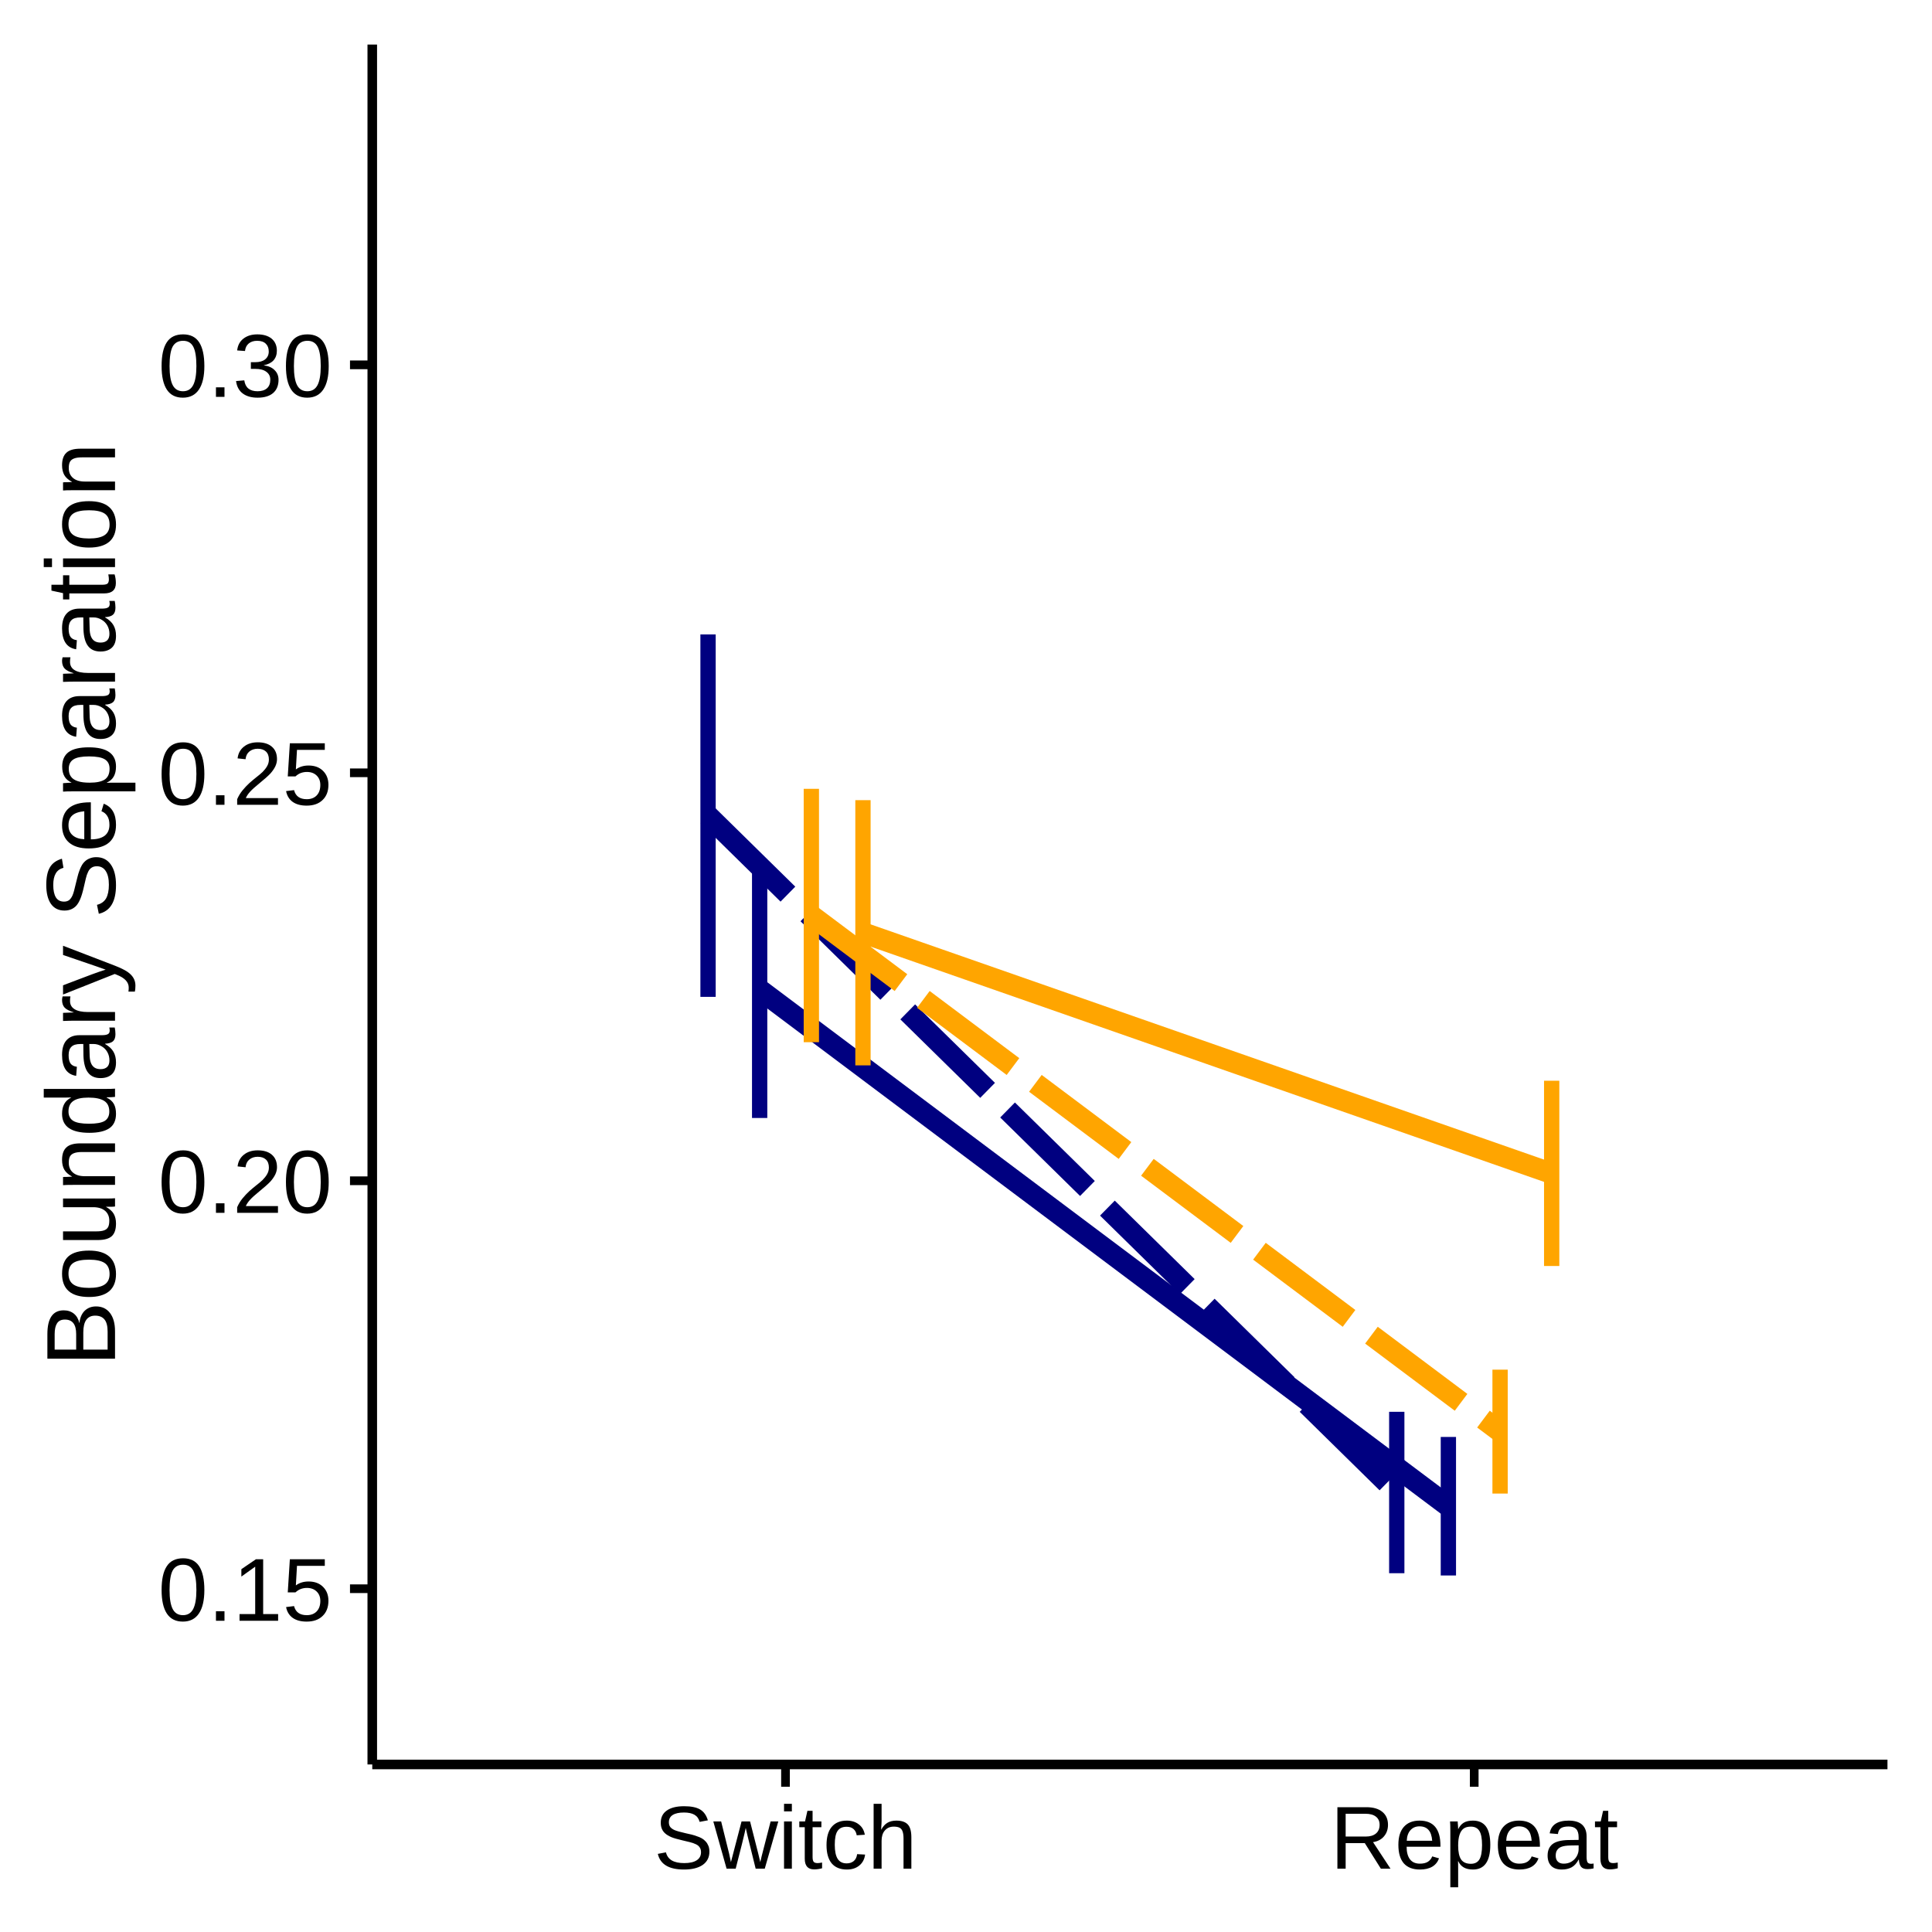
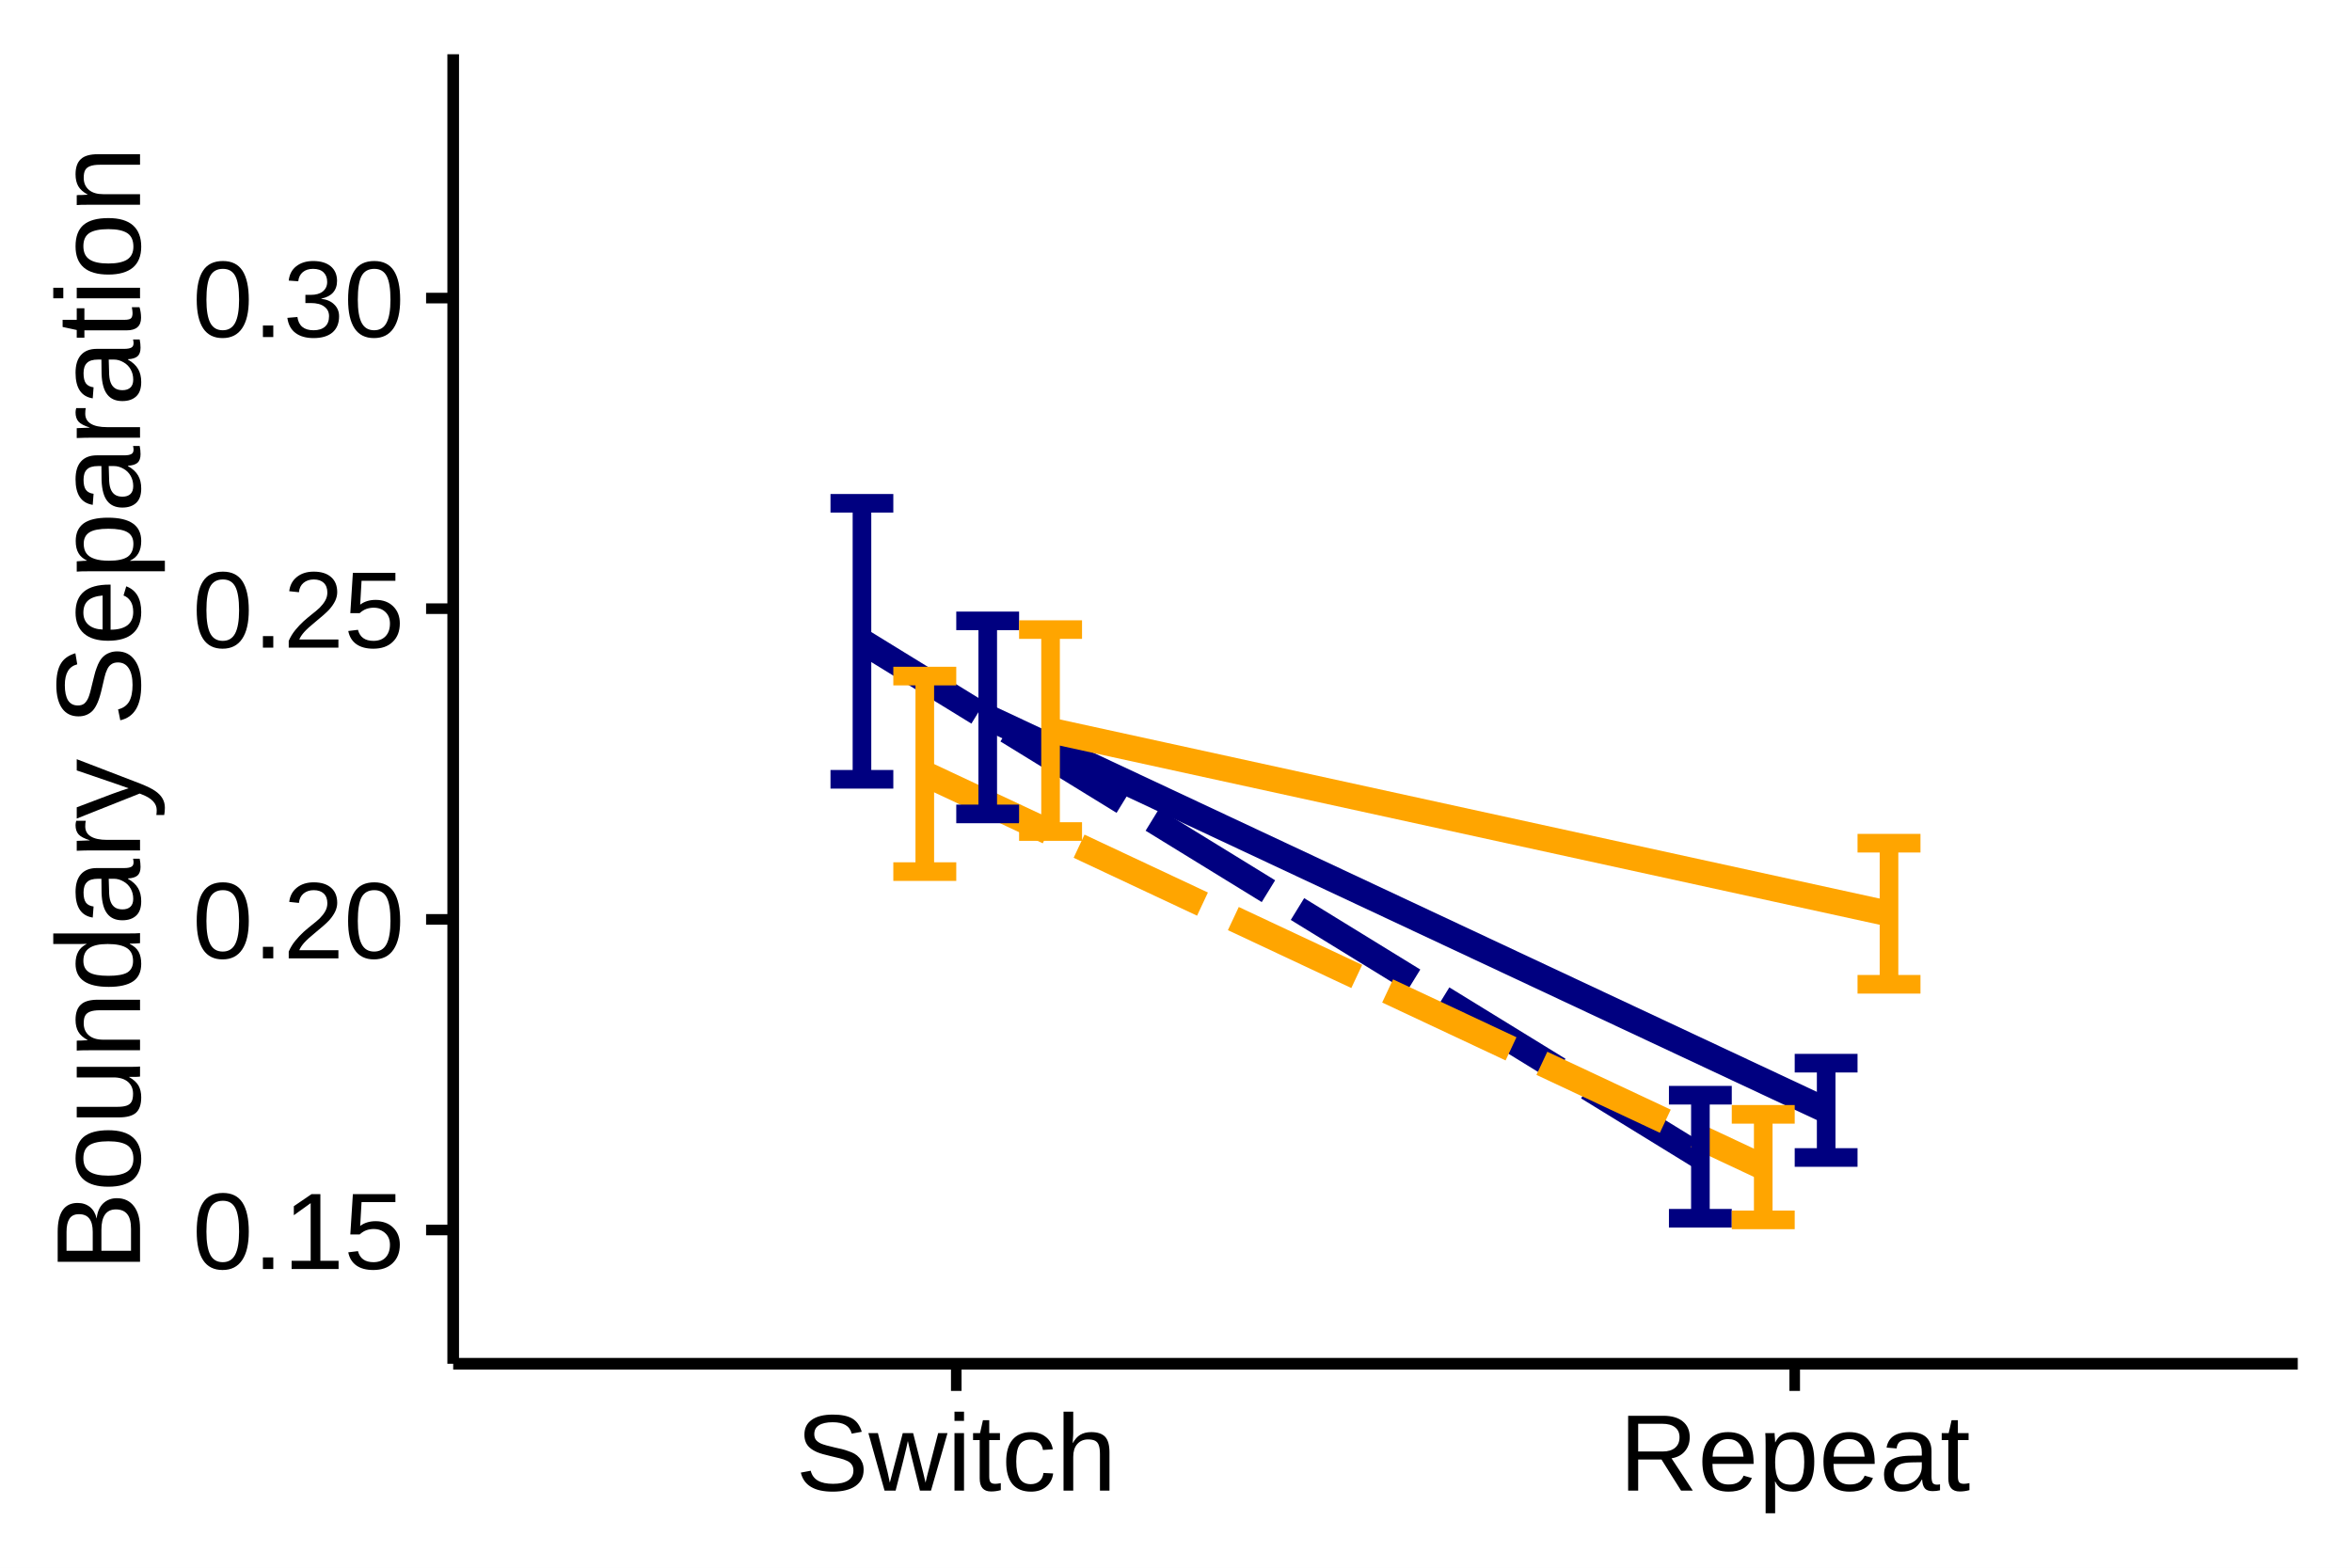
- <svg xmlns="http://www.w3.org/2000/svg" width="216.00pt" height="216.00pt" viewBox="0 0 216.00 216.00">
+ <svg xmlns="http://www.w3.org/2000/svg" width="216.00pt" height="144.00pt" viewBox="0 0 216.00 144.00">
  <g class="svglite">
    <defs>
      <style type="text/css">
    .svglite line, .svglite polyline, .svglite polygon, .svglite path, .svglite rect, .svglite circle {
      fill: none;
      stroke: #000000;
      stroke-linecap: round;
      stroke-linejoin: round;
      stroke-miterlimit: 10.00;
    }
    .svglite text {
      white-space: pre;
    }
    .svglite g.glyphgroup path {
      fill: inherit;
      stroke: none;
    }
  </style>
    </defs>
    <rect width="100%" height="100%" style="stroke: none; fill: #FFFFFF;" />
    <defs>
-       <clipPath id="cpMC4wMHwyMTYuMDB8MC4wMHwyMTYuMDA=">
-         <rect x="0.00" y="0.00" width="216.00" height="216.00" />
+       <clipPath id="cpMC4wMHwyMTYuMDB8MC4wMHwxNDQuMDA=">
+         <rect x="0.00" y="0.00" width="216.00" height="144.00" />
      </clipPath>
    </defs>
-     <g clip-path="url(#cpMC4wMHwyMTYuMDB8MC4wMHwyMTYuMDA=)">
-       <rect x="-0" y="0.00" width="216.00" height="216.00" style="stroke-width: 0.97; stroke: #FFFFFF; fill: #FFFFFF;" />
+     <g clip-path="url(#cpMC4wMHwyMTYuMDB8MC4wMHwxNDQuMDA=)">
+       <rect x="-0" y="0.00" width="216.00" height="144.00" style="stroke-width: 0.97; stroke: #FFFFFF; fill: #FFFFFF;" />
    </g>
    <defs>
-       <clipPath id="cpNDEuNjJ8MjExLjAyfDQuOTh8MTk3LjI3">
-         <rect x="41.62" y="4.98" width="169.40" height="192.29" />
+       <clipPath id="cpNDEuNjJ8MjExLjAyfDQuOTh8MTI1LjI3">
+         <rect x="41.62" y="4.98" width="169.40" height="120.29" />
      </clipPath>
    </defs>
-     <g clip-path="url(#cpNDEuNjJ8MjExLjAyfDQuOTh8MTk3LjI3)">
-       <rect x="41.62" y="4.98" width="169.40" height="192.29" style="stroke-width: 0.97; stroke: #FFFFFF; fill: #FFFFFF;" />
-       <polyline points="79.16,91.19 156.16,166.86 " style="stroke-width: 2.35; stroke: #000080; stroke-dasharray: 12.52,3.13; stroke-linecap: butt;" />
-       <polyline points="84.93,110.64 161.93,168.40 " style="stroke-width: 2.35; stroke: #000080; stroke-linecap: butt;" />
-       <polyline points="90.71,102.35 167.71,160.05 " style="stroke-width: 2.35; stroke: #FFA500; stroke-dasharray: 12.52,3.13; stroke-linecap: butt;" />
-       <polyline points="96.48,104.29 173.48,131.19 " style="stroke-width: 2.35; stroke: #FFA500; stroke-linecap: butt;" />
-       <polyline points="156.16,175.89 156.16,175.89 " style="stroke-width: 1.71; stroke: #000080; stroke-linecap: butt;" />
-       <polyline points="156.16,175.89 156.16,157.84 " style="stroke-width: 1.71; stroke: #000080; stroke-linecap: butt;" />
-       <polyline points="156.16,157.84 156.16,157.84 " style="stroke-width: 1.71; stroke: #000080; stroke-linecap: butt;" />
-       <polyline points="79.16,111.45 79.16,111.45 " style="stroke-width: 1.71; stroke: #000080; stroke-linecap: butt;" />
-       <polyline points="79.16,111.45 79.16,70.93 " style="stroke-width: 1.71; stroke: #000080; stroke-linecap: butt;" />
-       <polyline points="79.16,70.93 79.16,70.93 " style="stroke-width: 1.71; stroke: #000080; stroke-linecap: butt;" />
-       <polyline points="161.93,176.14 161.93,176.14 " style="stroke-width: 1.71; stroke: #000080; stroke-linecap: butt;" />
-       <polyline points="161.93,176.14 161.93,160.65 " style="stroke-width: 1.71; stroke: #000080; stroke-linecap: butt;" />
-       <polyline points="161.93,160.65 161.93,160.65 " style="stroke-width: 1.71; stroke: #000080; stroke-linecap: butt;" />
-       <polyline points="84.93,124.99 84.93,124.99 " style="stroke-width: 1.71; stroke: #000080; stroke-linecap: butt;" />
-       <polyline points="84.93,124.99 84.93,96.29 " style="stroke-width: 1.71; stroke: #000080; stroke-linecap: butt;" />
-       <polyline points="84.93,96.29 84.93,96.29 " style="stroke-width: 1.71; stroke: #000080; stroke-linecap: butt;" />
-       <polyline points="167.71,166.98 167.71,166.98 " style="stroke-width: 1.71; stroke: #FFA500; stroke-linecap: butt;" />
-       <polyline points="167.71,166.98 167.71,153.13 " style="stroke-width: 1.71; stroke: #FFA500; stroke-linecap: butt;" />
-       <polyline points="167.71,153.13 167.71,153.13 " style="stroke-width: 1.71; stroke: #FFA500; stroke-linecap: butt;" />
-       <polyline points="90.71,116.52 90.71,116.52 " style="stroke-width: 1.71; stroke: #FFA500; stroke-linecap: butt;" />
-       <polyline points="90.71,116.52 90.71,88.19 " style="stroke-width: 1.71; stroke: #FFA500; stroke-linecap: butt;" />
-       <polyline points="90.71,88.19 90.71,88.19 " style="stroke-width: 1.71; stroke: #FFA500; stroke-linecap: butt;" />
-       <polyline points="173.48,141.54 173.48,141.54 " style="stroke-width: 1.71; stroke: #FFA500; stroke-linecap: butt;" />
-       <polyline points="173.48,141.54 173.48,120.83 " style="stroke-width: 1.71; stroke: #FFA500; stroke-linecap: butt;" />
-       <polyline points="173.48,120.83 173.48,120.83 " style="stroke-width: 1.71; stroke: #FFA500; stroke-linecap: butt;" />
-       <polyline points="96.48,119.11 96.48,119.11 " style="stroke-width: 1.71; stroke: #FFA500; stroke-linecap: butt;" />
-       <polyline points="96.48,119.11 96.48,89.46 " style="stroke-width: 1.71; stroke: #FFA500; stroke-linecap: butt;" />
-       <polyline points="96.48,89.46 96.48,89.46 " style="stroke-width: 1.71; stroke: #FFA500; stroke-linecap: butt;" />
+     <g clip-path="url(#cpNDEuNjJ8MjExLjAyfDQuOTh8MTI1LjI3)">
+       <rect x="41.62" y="4.98" width="169.40" height="120.29" style="stroke-width: 0.97; stroke: #FFFFFF; fill: #FFFFFF;" />
+       <polyline points="79.16,58.91 156.16,106.25 " style="stroke-width: 2.35; stroke: #000080; stroke-dasharray: 12.52,3.13; stroke-linecap: butt;" />
+       <polyline points="84.93,71.08 161.93,107.21 " style="stroke-width: 2.35; stroke: #FFA500; stroke-dasharray: 12.52,3.13; stroke-linecap: butt;" />
+       <polyline points="90.71,65.89 167.71,101.99 " style="stroke-width: 2.35; stroke: #000080; stroke-linecap: butt;" />
+       <polyline points="96.48,67.10 173.48,83.93 " style="stroke-width: 2.35; stroke: #FFA500; stroke-linecap: butt;" />
+       <polyline points="153.27,111.90 159.04,111.90 " style="stroke-width: 1.71; stroke: #000080; stroke-linecap: butt;" />
+       <polyline points="156.16,111.90 156.16,100.60 " style="stroke-width: 1.71; stroke: #000080; stroke-linecap: butt;" />
+       <polyline points="153.27,100.60 159.04,100.60 " style="stroke-width: 1.71; stroke: #000080; stroke-linecap: butt;" />
+       <polyline points="76.27,71.58 82.04,71.58 " style="stroke-width: 1.71; stroke: #000080; stroke-linecap: butt;" />
+       <polyline points="79.16,71.58 79.16,46.23 " style="stroke-width: 1.71; stroke: #000080; stroke-linecap: butt;" />
+       <polyline points="76.27,46.23 82.04,46.23 " style="stroke-width: 1.71; stroke: #000080; stroke-linecap: butt;" />
+       <polyline points="159.04,112.05 164.82,112.05 " style="stroke-width: 1.71; stroke: #FFA500; stroke-linecap: butt;" />
+       <polyline points="161.93,112.05 161.93,102.36 " style="stroke-width: 1.71; stroke: #FFA500; stroke-linecap: butt;" />
+       <polyline points="159.04,102.36 164.82,102.36 " style="stroke-width: 1.71; stroke: #FFA500; stroke-linecap: butt;" />
+       <polyline points="82.04,80.06 87.82,80.06 " style="stroke-width: 1.71; stroke: #FFA500; stroke-linecap: butt;" />
+       <polyline points="84.93,80.06 84.93,62.10 " style="stroke-width: 1.71; stroke: #FFA500; stroke-linecap: butt;" />
+       <polyline points="82.04,62.10 87.82,62.10 " style="stroke-width: 1.71; stroke: #FFA500; stroke-linecap: butt;" />
+       <polyline points="164.82,106.32 170.59,106.32 " style="stroke-width: 1.71; stroke: #000080; stroke-linecap: butt;" />
+       <polyline points="167.71,106.32 167.71,97.66 " style="stroke-width: 1.71; stroke: #000080; stroke-linecap: butt;" />
+       <polyline points="164.82,97.66 170.59,97.66 " style="stroke-width: 1.71; stroke: #000080; stroke-linecap: butt;" />
+       <polyline points="87.82,74.76 93.59,74.76 " style="stroke-width: 1.71; stroke: #000080; stroke-linecap: butt;" />
+       <polyline points="90.71,74.76 90.71,57.03 " style="stroke-width: 1.71; stroke: #000080; stroke-linecap: butt;" />
+       <polyline points="87.82,57.03 93.59,57.03 " style="stroke-width: 1.71; stroke: #000080; stroke-linecap: butt;" />
+       <polyline points="170.59,90.41 176.37,90.41 " style="stroke-width: 1.71; stroke: #FFA500; stroke-linecap: butt;" />
+       <polyline points="173.48,90.41 173.48,77.45 " style="stroke-width: 1.71; stroke: #FFA500; stroke-linecap: butt;" />
+       <polyline points="170.59,77.45 176.37,77.45 " style="stroke-width: 1.71; stroke: #FFA500; stroke-linecap: butt;" />
+       <polyline points="93.59,76.38 99.37,76.38 " style="stroke-width: 1.71; stroke: #FFA500; stroke-linecap: butt;" />
+       <polyline points="96.48,76.38 96.48,57.83 " style="stroke-width: 1.71; stroke: #FFA500; stroke-linecap: butt;" />
+       <polyline points="93.59,57.83 99.37,57.83 " style="stroke-width: 1.71; stroke: #FFA500; stroke-linecap: butt;" />
    </g>
-     <g clip-path="url(#cpMC4wMHwyMTYuMDB8MC4wMHwyMTYuMDA=)">
-       <polyline points="41.62,197.27 41.62,4.98 " style="stroke-width: 1.07; stroke-linecap: butt;" />
-       <text x="37.14" y="181.20" text-anchor="end" style="font-size: 10.00px; font-family: &quot;Arial&quot;;" textLength="19.47px" lengthAdjust="spacingAndGlyphs">0.15</text>
-       <text x="37.14" y="135.59" text-anchor="end" style="font-size: 10.00px; font-family: &quot;Arial&quot;;" textLength="19.47px" lengthAdjust="spacingAndGlyphs">0.20</text>
-       <text x="37.14" y="89.98" text-anchor="end" style="font-size: 10.00px; font-family: &quot;Arial&quot;;" textLength="19.47px" lengthAdjust="spacingAndGlyphs">0.25</text>
-       <text x="37.14" y="44.37" text-anchor="end" style="font-size: 10.00px; font-family: &quot;Arial&quot;;" textLength="19.47px" lengthAdjust="spacingAndGlyphs">0.30</text>
-       <polyline points="39.13,177.62 41.62,177.62 " style="stroke-width: 0.97; stroke-linecap: butt;" />
-       <polyline points="39.13,132.01 41.62,132.01 " style="stroke-width: 0.97; stroke-linecap: butt;" />
-       <polyline points="39.13,86.40 41.62,86.40 " style="stroke-width: 0.97; stroke-linecap: butt;" />
-       <polyline points="39.13,40.79 41.62,40.79 " style="stroke-width: 0.97; stroke-linecap: butt;" />
-       <polyline points="41.62,197.27 211.02,197.27 " style="stroke-width: 1.07; stroke-linecap: butt;" />
-       <polyline points="87.82,199.76 87.82,197.27 " style="stroke-width: 0.97; stroke-linecap: butt;" />
-       <polyline points="164.82,199.76 164.82,197.27 " style="stroke-width: 0.97; stroke-linecap: butt;" />
-       <text x="87.82" y="208.92" text-anchor="middle" style="font-size: 10.00px; font-family: &quot;Arial&quot;;" textLength="29.45px" lengthAdjust="spacingAndGlyphs">Switch</text>
-       <text x="164.82" y="208.92" text-anchor="middle" style="font-size: 10.00px; font-family: &quot;Arial&quot;;" textLength="32.25px" lengthAdjust="spacingAndGlyphs">Repeat</text>
-       <text transform="translate(12.86,101.13) rotate(-90)" text-anchor="middle" style="font-size: 11.00px; font-family: &quot;Arial&quot;;" textLength="103.44px" lengthAdjust="spacingAndGlyphs">Boundary Separation</text>
+     <g clip-path="url(#cpMC4wMHwyMTYuMDB8MC4wMHwxNDQuMDA=)">
+       <polyline points="41.62,125.27 41.62,4.98 " style="stroke-width: 1.07; stroke-linecap: butt;" />
+       <text x="37.14" y="116.56" text-anchor="end" style="font-size: 10.00px; font-family: &quot;Arial&quot;;" textLength="19.47px" lengthAdjust="spacingAndGlyphs">0.15</text>
+       <text x="37.14" y="88.03" text-anchor="end" style="font-size: 10.00px; font-family: &quot;Arial&quot;;" textLength="19.47px" lengthAdjust="spacingAndGlyphs">0.20</text>
+       <text x="37.14" y="59.49" text-anchor="end" style="font-size: 10.00px; font-family: &quot;Arial&quot;;" textLength="19.47px" lengthAdjust="spacingAndGlyphs">0.25</text>
+       <text x="37.14" y="30.96" text-anchor="end" style="font-size: 10.00px; font-family: &quot;Arial&quot;;" textLength="19.47px" lengthAdjust="spacingAndGlyphs">0.30</text>
+       <polyline points="39.13,112.98 41.62,112.98 " style="stroke-width: 0.97; stroke-linecap: butt;" />
+       <polyline points="39.13,84.45 41.62,84.45 " style="stroke-width: 0.97; stroke-linecap: butt;" />
+       <polyline points="39.13,55.91 41.62,55.91 " style="stroke-width: 0.97; stroke-linecap: butt;" />
+       <polyline points="39.13,27.38 41.62,27.38 " style="stroke-width: 0.97; stroke-linecap: butt;" />
+       <polyline points="41.62,125.27 211.02,125.27 " style="stroke-width: 1.07; stroke-linecap: butt;" />
+       <polyline points="87.82,127.76 87.82,125.27 " style="stroke-width: 0.97; stroke-linecap: butt;" />
+       <polyline points="164.82,127.76 164.82,125.27 " style="stroke-width: 0.97; stroke-linecap: butt;" />
+       <text x="87.82" y="136.92" text-anchor="middle" style="font-size: 10.00px; font-family: &quot;Arial&quot;;" textLength="29.45px" lengthAdjust="spacingAndGlyphs">Switch</text>
+       <text x="164.82" y="136.92" text-anchor="middle" style="font-size: 10.00px; font-family: &quot;Arial&quot;;" textLength="32.25px" lengthAdjust="spacingAndGlyphs">Repeat</text>
+       <text transform="translate(12.86,65.13) rotate(-90)" text-anchor="middle" style="font-size: 11.00px; font-family: &quot;Arial&quot;;" textLength="103.44px" lengthAdjust="spacingAndGlyphs">Boundary Separation</text>
    </g>
  </g>
</svg>
